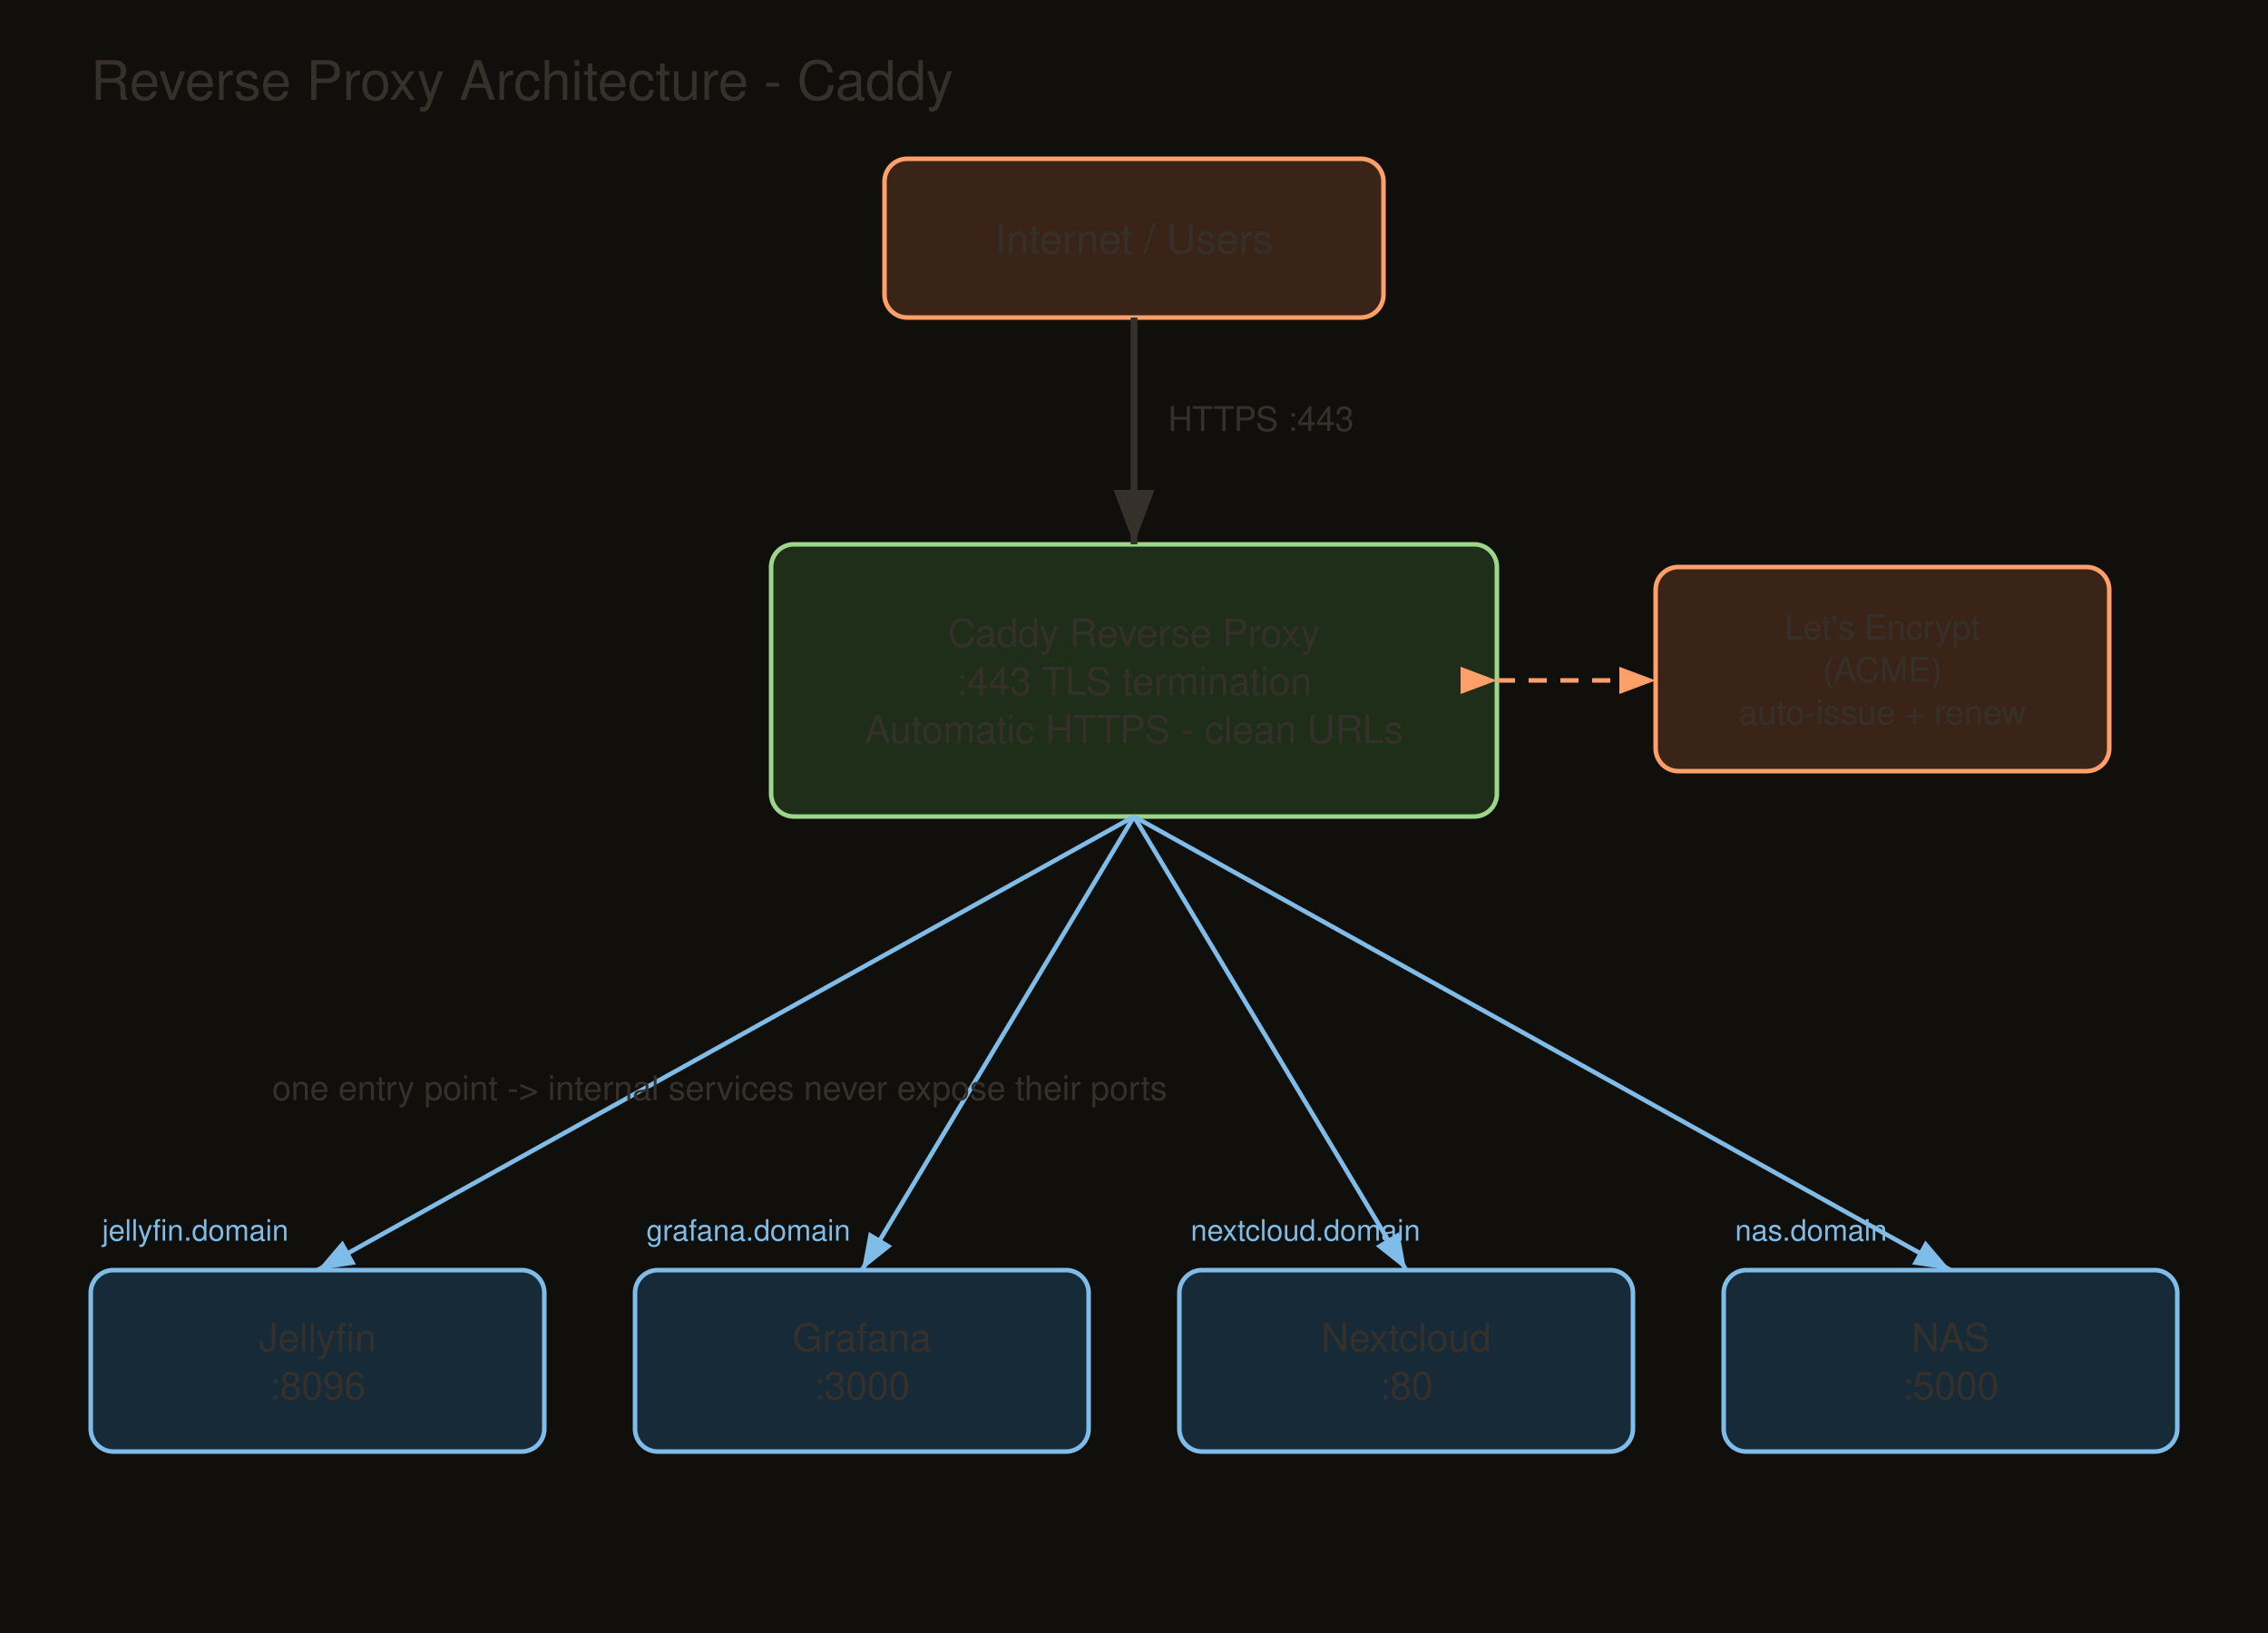
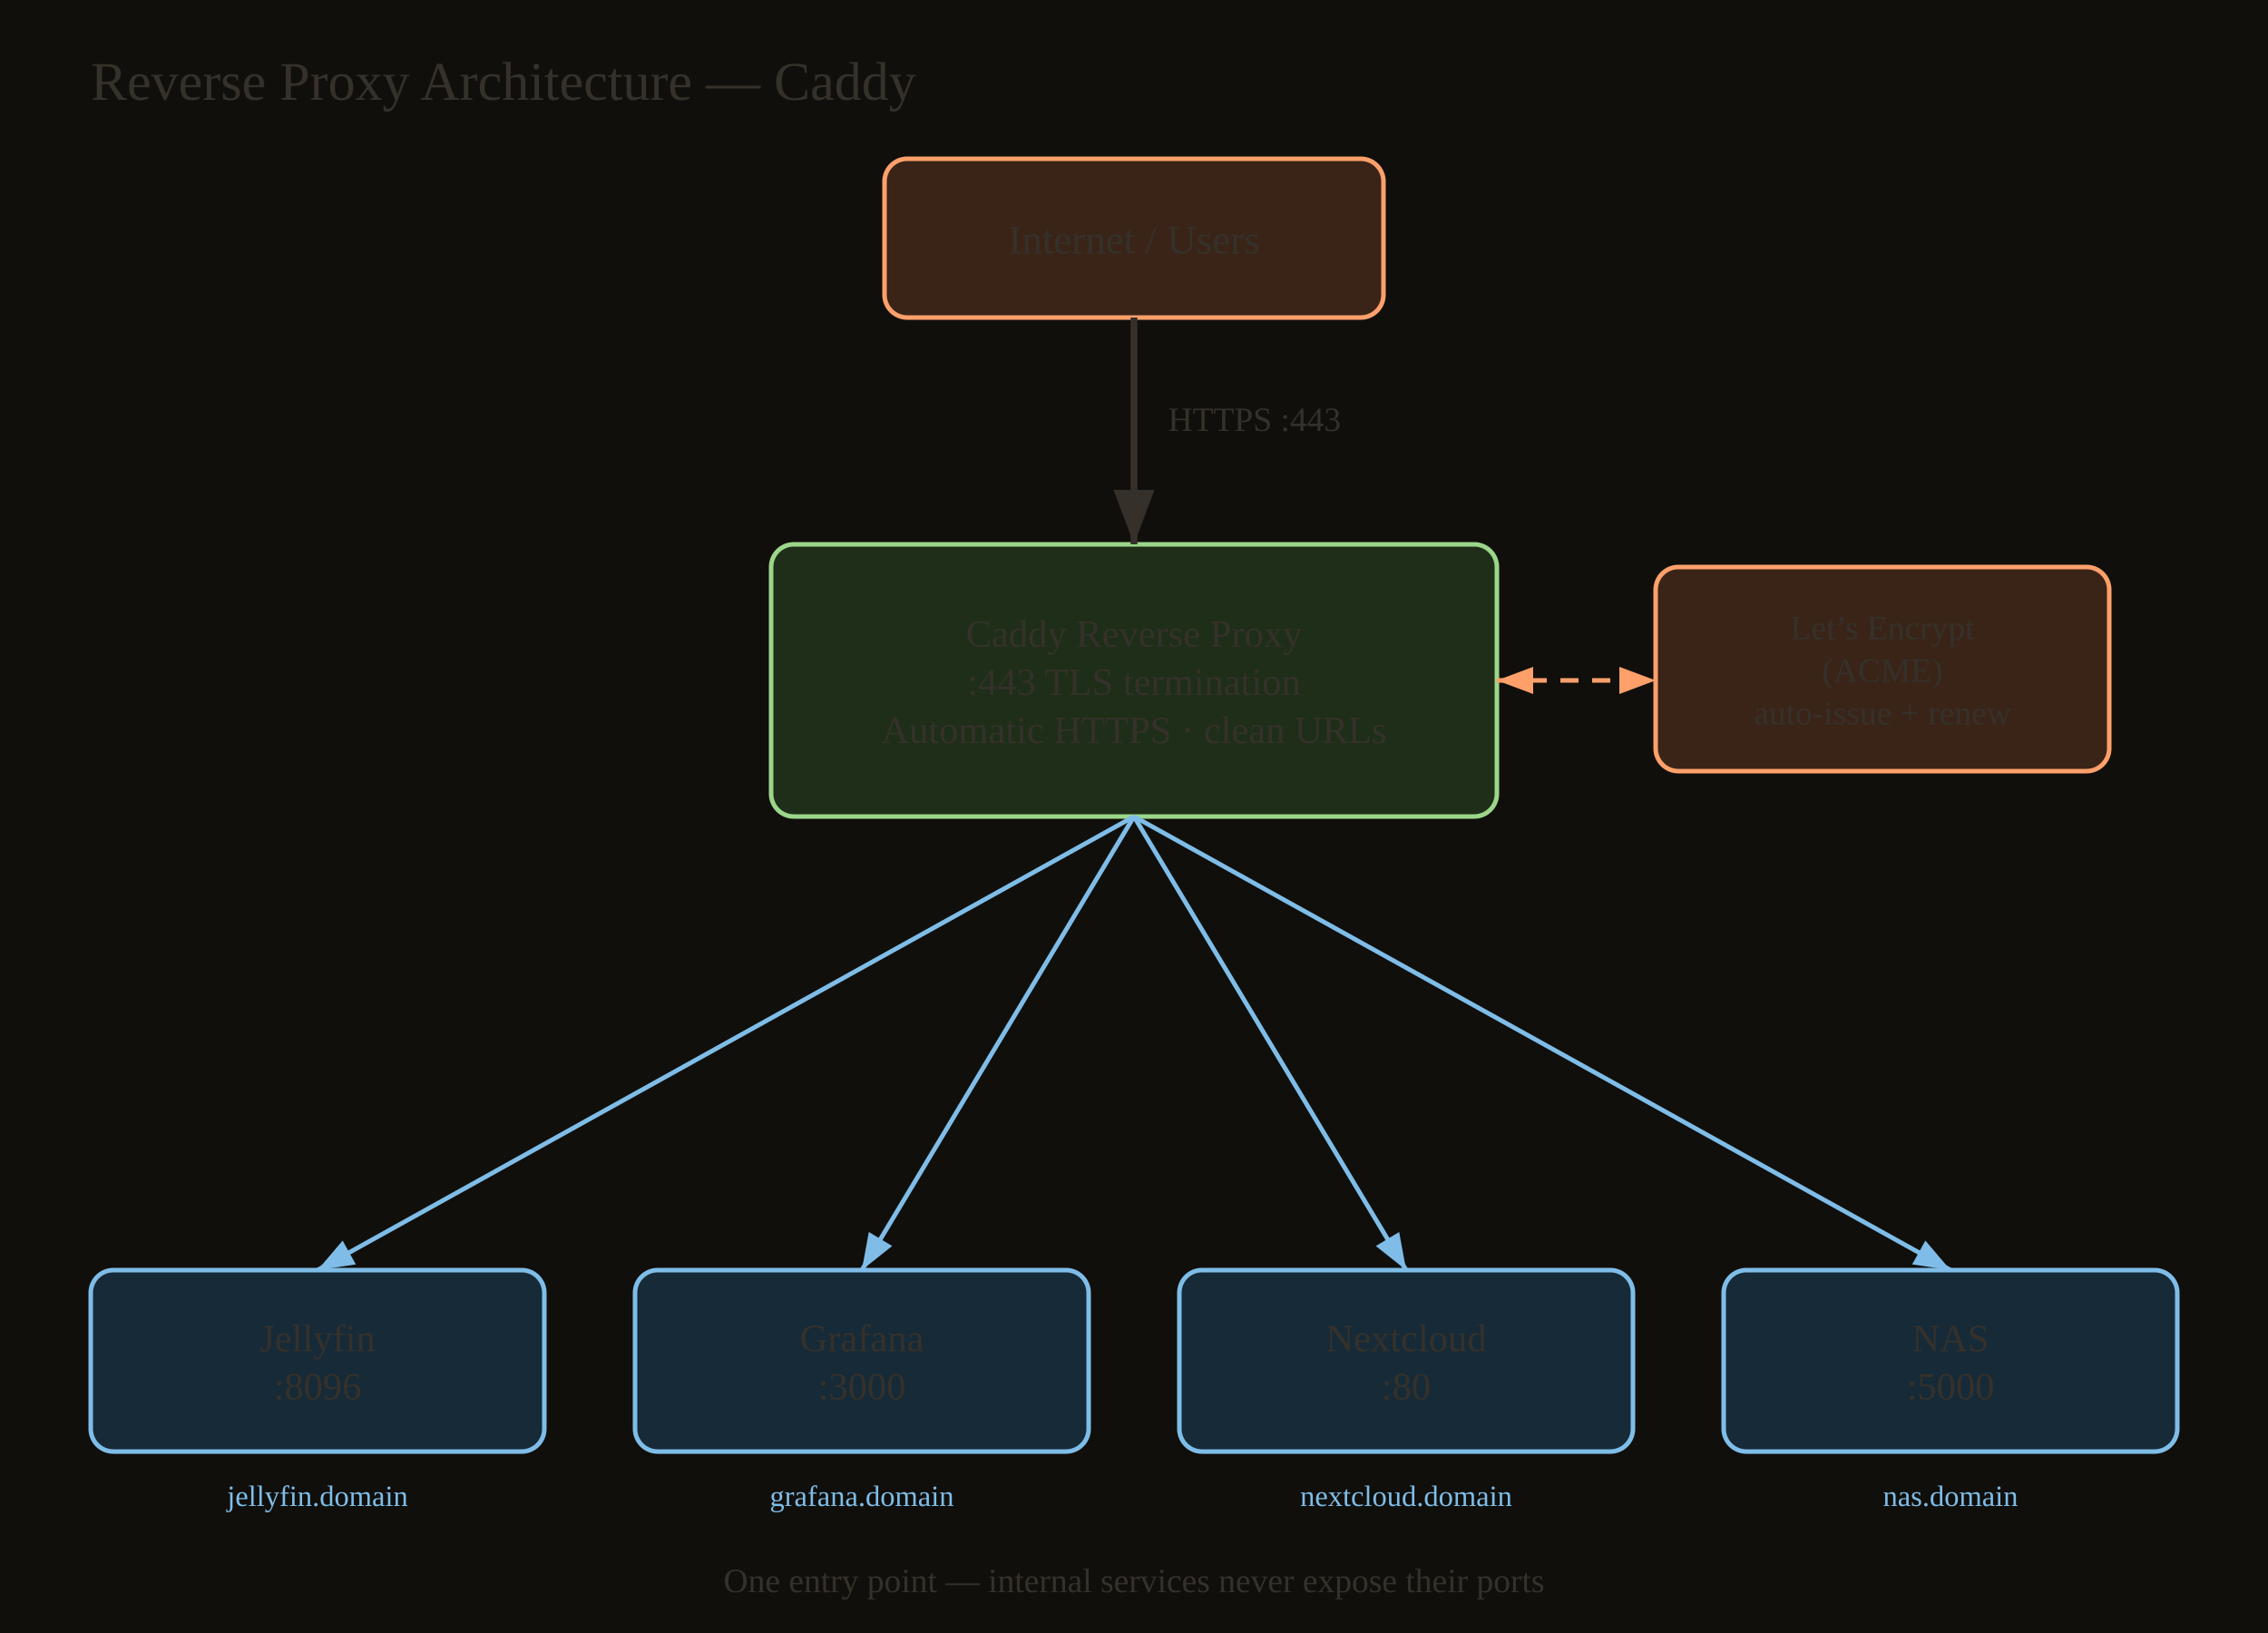
- <svg xmlns="http://www.w3.org/2000/svg" width="1000" height="720" viewBox="0 0 1000 720" font-family="Segoe UI, Helvetica, Arial, sans-serif">
+ <svg xmlns="http://www.w3.org/2000/svg" width="1000" height="720" viewBox="0 0 1000 720" font-family="var(--font-sans, system-ui, -apple-system, sans-serif)">
  <rect width="1000" height="720" fill="var(--c-sunken, #100f0c)" />
  <defs>
-     <marker id="ah_e8590c" markerWidth="10" markerHeight="10" refX="8" refY="3" orient="auto" markerUnits="strokeWidth">
+     <marker id="ah_e8590c" markerWidth="10" markerHeight="10" refX="8" refY="3" orient="auto-start-reverse" markerUnits="strokeWidth">
      <path d="M0,0 L8,3 L0,6 Z" fill="var(--c-hue-orange, #ffa06b)" />
    </marker>
-     <marker id="ah_1e1e1e" markerWidth="10" markerHeight="10" refX="8" refY="3" orient="auto" markerUnits="strokeWidth">
+     <marker id="ah_1e1e1e" markerWidth="10" markerHeight="10" refX="8" refY="3" orient="auto-start-reverse" markerUnits="strokeWidth">
      <path d="M0,0 L8,3 L0,6 Z" fill="var(--c-text, #35312a)" />
    </marker>
-     <marker id="ah_1971c2" markerWidth="10" markerHeight="10" refX="8" refY="3" orient="auto" markerUnits="strokeWidth">
+     <marker id="ah_1971c2" markerWidth="10" markerHeight="10" refX="8" refY="3" orient="auto-start-reverse" markerUnits="strokeWidth">
      <path d="M0,0 L8,3 L0,6 Z" fill="var(--c-hue-blue, #7fbde8)" />
    </marker>
  </defs>
  <rect x="390" y="70" width="220" height="70" rx="10" fill="var(--c-tint-orange, #3a2418)" fill-opacity="1.0" stroke="var(--c-hue-orange, #ffa06b)" stroke-width="2" />
  <rect x="340" y="240" width="320" height="120" rx="10" fill="var(--c-tint-green, #1e2e18)" fill-opacity="1.0" stroke="var(--c-hue-green, #9bd68a)" stroke-width="2" />
  <rect x="730" y="250" width="200" height="90" rx="10" fill="var(--c-tint-orange, #3a2418)" fill-opacity="1.0" stroke="var(--c-hue-orange, #ffa06b)" stroke-width="2" />
  <rect x="40" y="560" width="200" height="80" rx="10" fill="var(--c-tint-blue, #162a38)" fill-opacity="1.0" stroke="var(--c-hue-blue, #7fbde8)" stroke-width="2" />
  <rect x="280" y="560" width="200" height="80" rx="10" fill="var(--c-tint-blue, #162a38)" fill-opacity="1.0" stroke="var(--c-hue-blue, #7fbde8)" stroke-width="2" />
  <rect x="520" y="560" width="200" height="80" rx="10" fill="var(--c-tint-blue, #162a38)" fill-opacity="1.0" stroke="var(--c-hue-blue, #7fbde8)" stroke-width="2" />
  <rect x="760" y="560" width="200" height="80" rx="10" fill="var(--c-tint-blue, #162a38)" fill-opacity="1.0" stroke="var(--c-hue-blue, #7fbde8)" stroke-width="2" />
  <line x1="660" y1="300" x2="730" y2="300" stroke="var(--c-hue-orange, #ffa06b)" stroke-width="2" stroke-dasharray="8 6" marker-start="url(#ah_e8590c)" marker-end="url(#ah_e8590c)" />
  <line x1="500" y1="140" x2="500" y2="240" stroke="var(--c-text, #35312a)" stroke-width="3" marker-end="url(#ah_1e1e1e)" />
  <line x1="500" y1="360" x2="140" y2="560" stroke="var(--c-hue-blue, #7fbde8)" stroke-width="2" marker-end="url(#ah_1971c2)" />
  <line x1="500" y1="360" x2="380" y2="560" stroke="var(--c-hue-blue, #7fbde8)" stroke-width="2" marker-end="url(#ah_1971c2)" />
  <line x1="500" y1="360" x2="620" y2="560" stroke="var(--c-hue-blue, #7fbde8)" stroke-width="2" marker-end="url(#ah_1971c2)" />
  <line x1="500" y1="360" x2="860" y2="560" stroke="var(--c-hue-blue, #7fbde8)" stroke-width="2" marker-end="url(#ah_1971c2)" />
-   <text x="40" y="44.0" font-size="24" fill="var(--c-text, #35312a)" text-anchor="start">Reverse Proxy Architecture  -  Caddy</text>
+   <text x="40" y="44.0" font-size="24" fill="var(--c-text, #35312a)" text-anchor="start">Reverse Proxy Architecture — Caddy</text>
  <text x="500.0" y="111.75" font-size="18" fill="var(--c-text, #35312a)" text-anchor="middle">Internet / Users</text>
  <text x="500.0" y="285.125" font-size="17" fill="var(--c-text, #35312a)" text-anchor="middle">Caddy Reverse Proxy</text>
-   <text x="500.0" y="306.375" font-size="17" fill="var(--c-text, #35312a)" text-anchor="middle">:443  TLS termination</text>
-   <text x="500.0" y="327.625" font-size="17" fill="var(--c-text, #35312a)" text-anchor="middle">Automatic HTTPS  -  clean URLs</text>
-   <text x="830.0" y="281.875" font-size="15" fill="var(--c-text, #35312a)" text-anchor="middle">Let's Encrypt</text>
+   <text x="500.0" y="306.375" font-size="17" fill="var(--c-text, #35312a)" text-anchor="middle">:443 TLS termination</text>
+   <text x="500.0" y="327.625" font-size="17" fill="var(--c-text, #35312a)" text-anchor="middle">Automatic HTTPS · clean URLs</text>
+   <text x="830.0" y="281.875" font-size="15" fill="var(--c-text, #35312a)" text-anchor="middle">Let’s Encrypt</text>
  <text x="830.0" y="300.625" font-size="15" fill="var(--c-text, #35312a)" text-anchor="middle">(ACME)</text>
  <text x="830.0" y="319.375" font-size="15" fill="var(--c-text, #35312a)" text-anchor="middle">auto-issue + renew</text>
  <text x="515" y="190.0" font-size="15" fill="var(--c-text, #35312a)" text-anchor="start">HTTPS :443</text>
  <text x="140.0" y="595.75" font-size="17" fill="var(--c-text, #35312a)" text-anchor="middle">Jellyfin</text>
  <text x="140.0" y="617.0" font-size="17" fill="var(--c-text, #35312a)" text-anchor="middle">:8096</text>
-   <text x="45" y="547.0" font-size="13" fill="var(--c-hue-blue, #7fbde8)" text-anchor="start">jellyfin.domain</text>
+   <text x="140" y="664" font-size="13" fill="var(--c-hue-blue, #7fbde8)" text-anchor="middle">jellyfin.domain</text>
  <text x="380.0" y="595.75" font-size="17" fill="var(--c-text, #35312a)" text-anchor="middle">Grafana</text>
  <text x="380.0" y="617.0" font-size="17" fill="var(--c-text, #35312a)" text-anchor="middle">:3000</text>
-   <text x="285" y="547.0" font-size="13" fill="var(--c-hue-blue, #7fbde8)" text-anchor="start">grafana.domain</text>
+   <text x="380" y="664" font-size="13" fill="var(--c-hue-blue, #7fbde8)" text-anchor="middle">grafana.domain</text>
  <text x="620.0" y="595.75" font-size="17" fill="var(--c-text, #35312a)" text-anchor="middle">Nextcloud</text>
  <text x="620.0" y="617.0" font-size="17" fill="var(--c-text, #35312a)" text-anchor="middle">:80</text>
-   <text x="525" y="547.0" font-size="13" fill="var(--c-hue-blue, #7fbde8)" text-anchor="start">nextcloud.domain</text>
+   <text x="620" y="664" font-size="13" fill="var(--c-hue-blue, #7fbde8)" text-anchor="middle">nextcloud.domain</text>
  <text x="860.0" y="595.75" font-size="17" fill="var(--c-text, #35312a)" text-anchor="middle">NAS</text>
  <text x="860.0" y="617.0" font-size="17" fill="var(--c-text, #35312a)" text-anchor="middle">:5000</text>
-   <text x="765" y="547.0" font-size="13" fill="var(--c-hue-blue, #7fbde8)" text-anchor="start">nas.domain</text>
-   <text x="120" y="485.0" font-size="15" fill="var(--c-text, #35312a)" text-anchor="start">one entry point  -&gt;  internal services never expose their ports</text>
+   <text x="860" y="664" font-size="13" fill="var(--c-hue-blue, #7fbde8)" text-anchor="middle">nas.domain</text>
+   <text x="500" y="702" font-size="15" fill="var(--c-text, #35312a)" text-anchor="middle">One entry point — internal services never expose their ports</text>
</svg>
